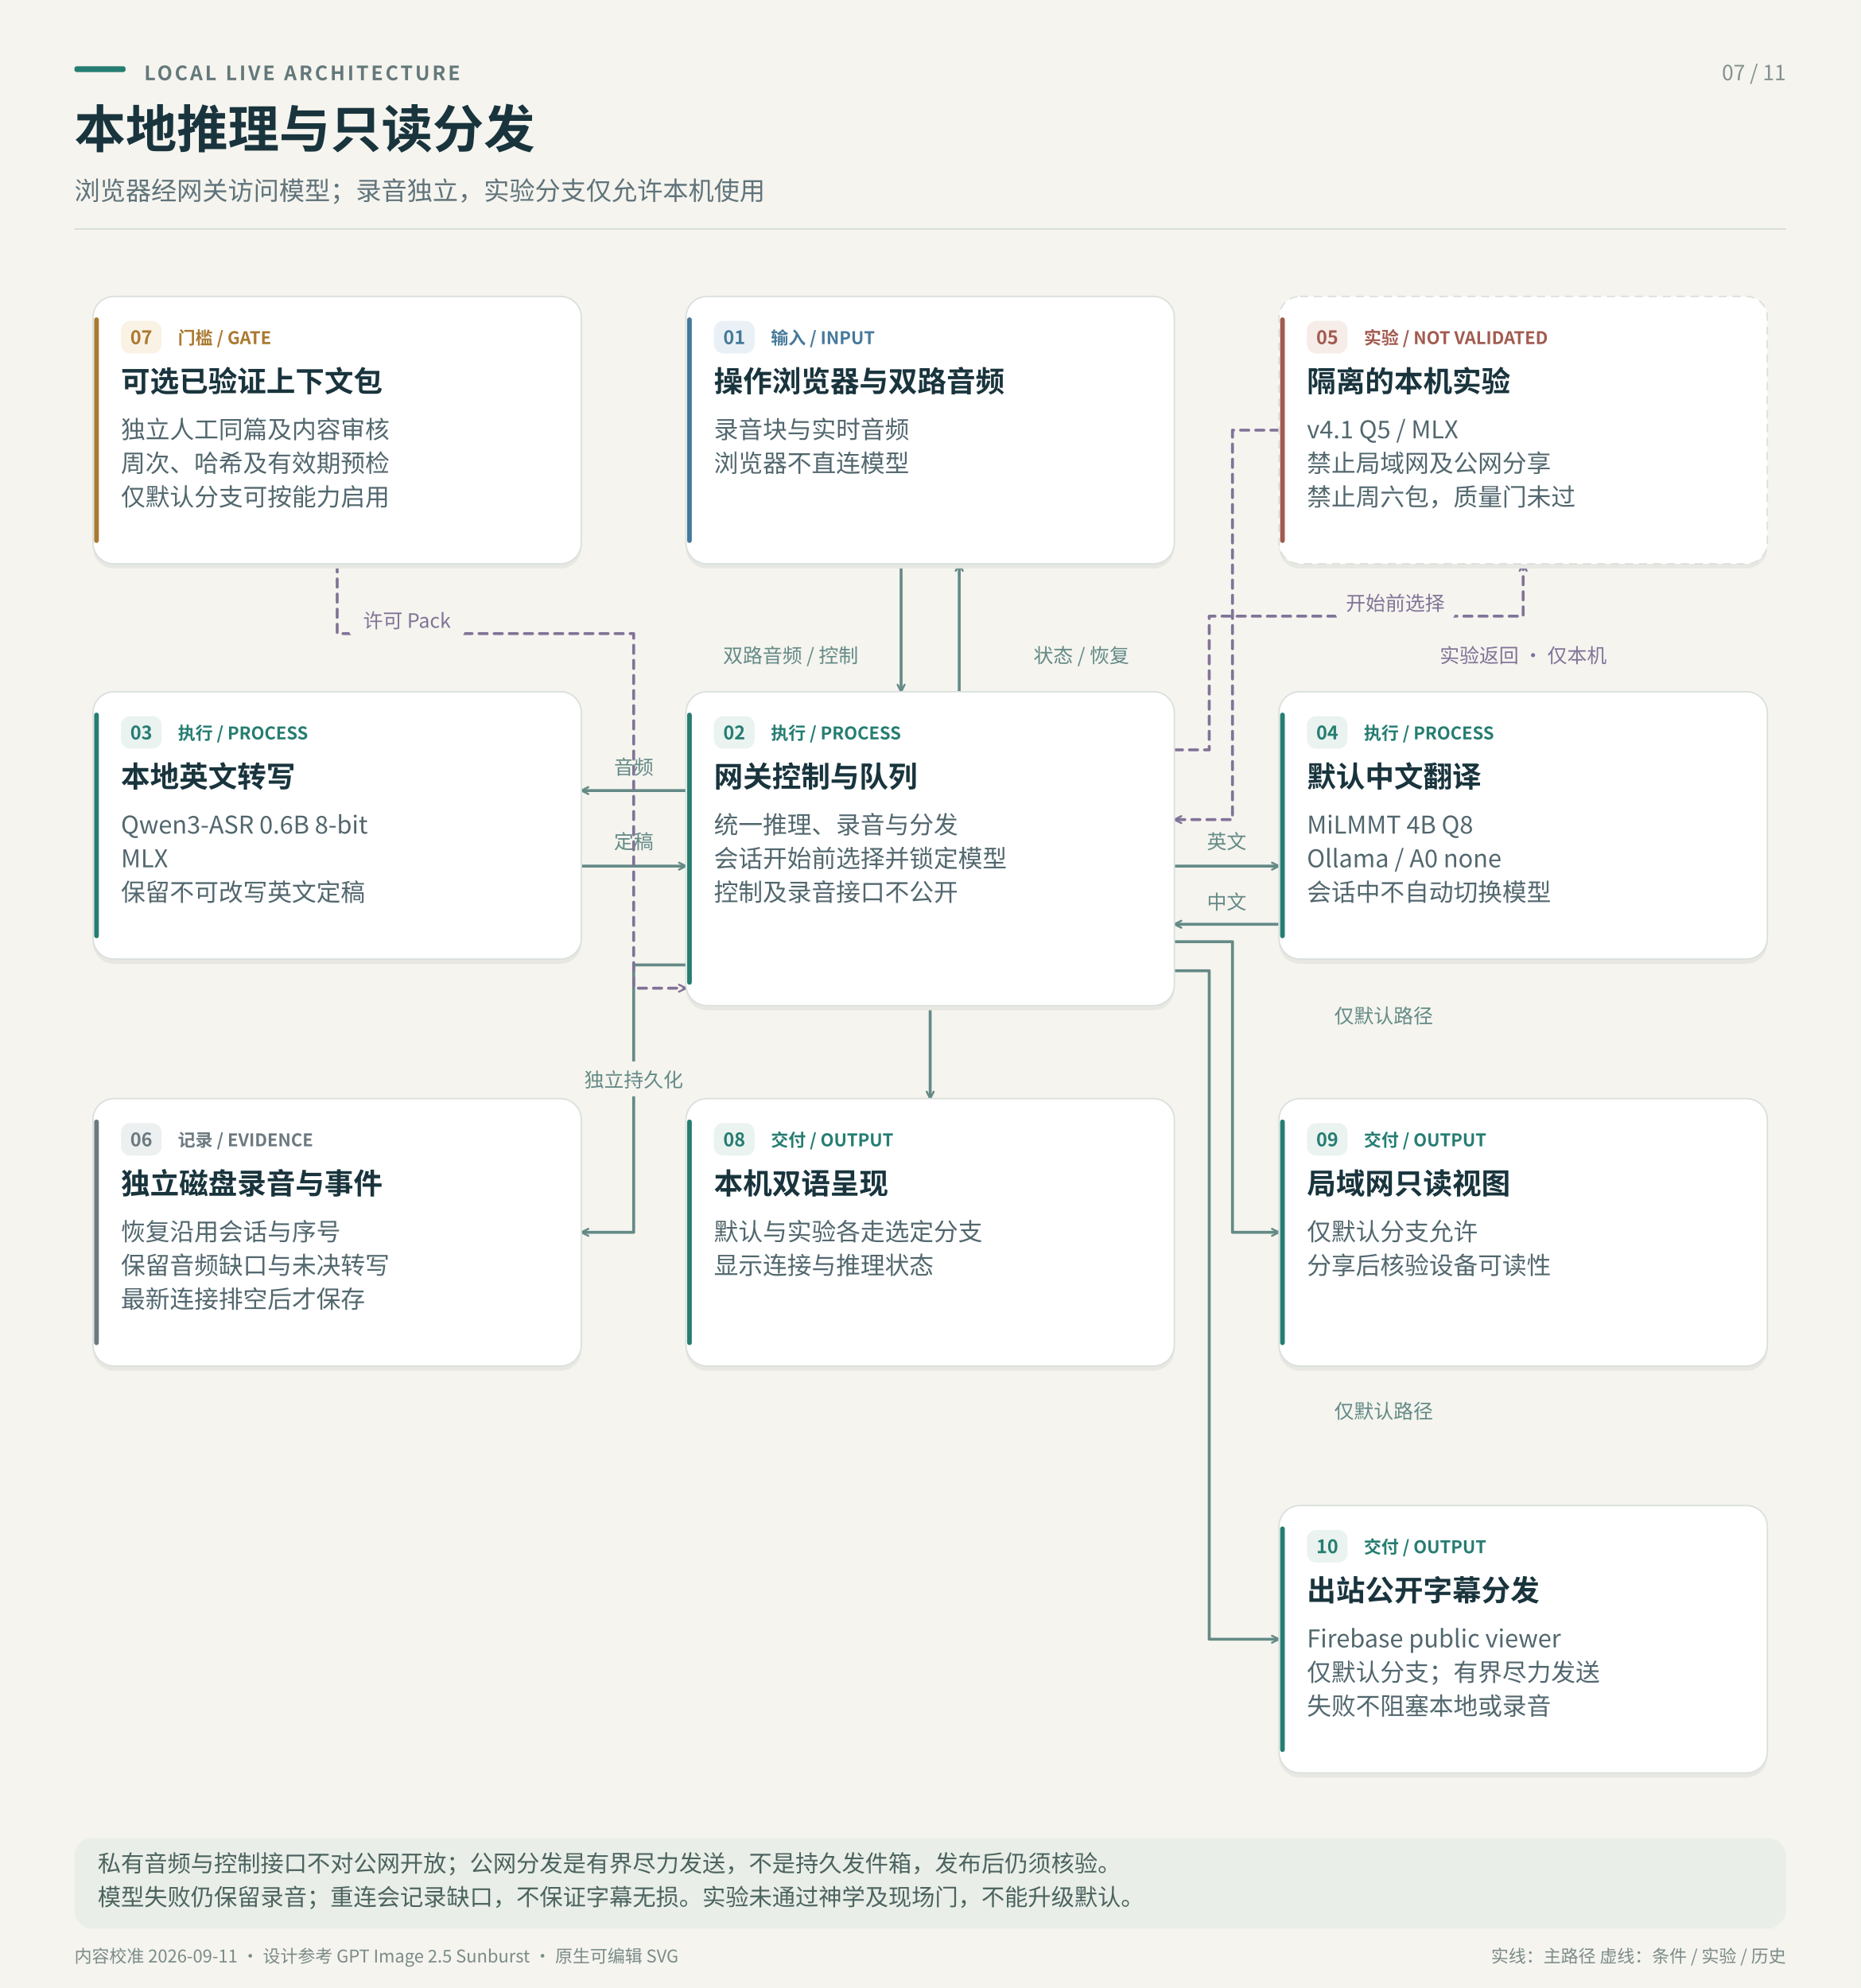
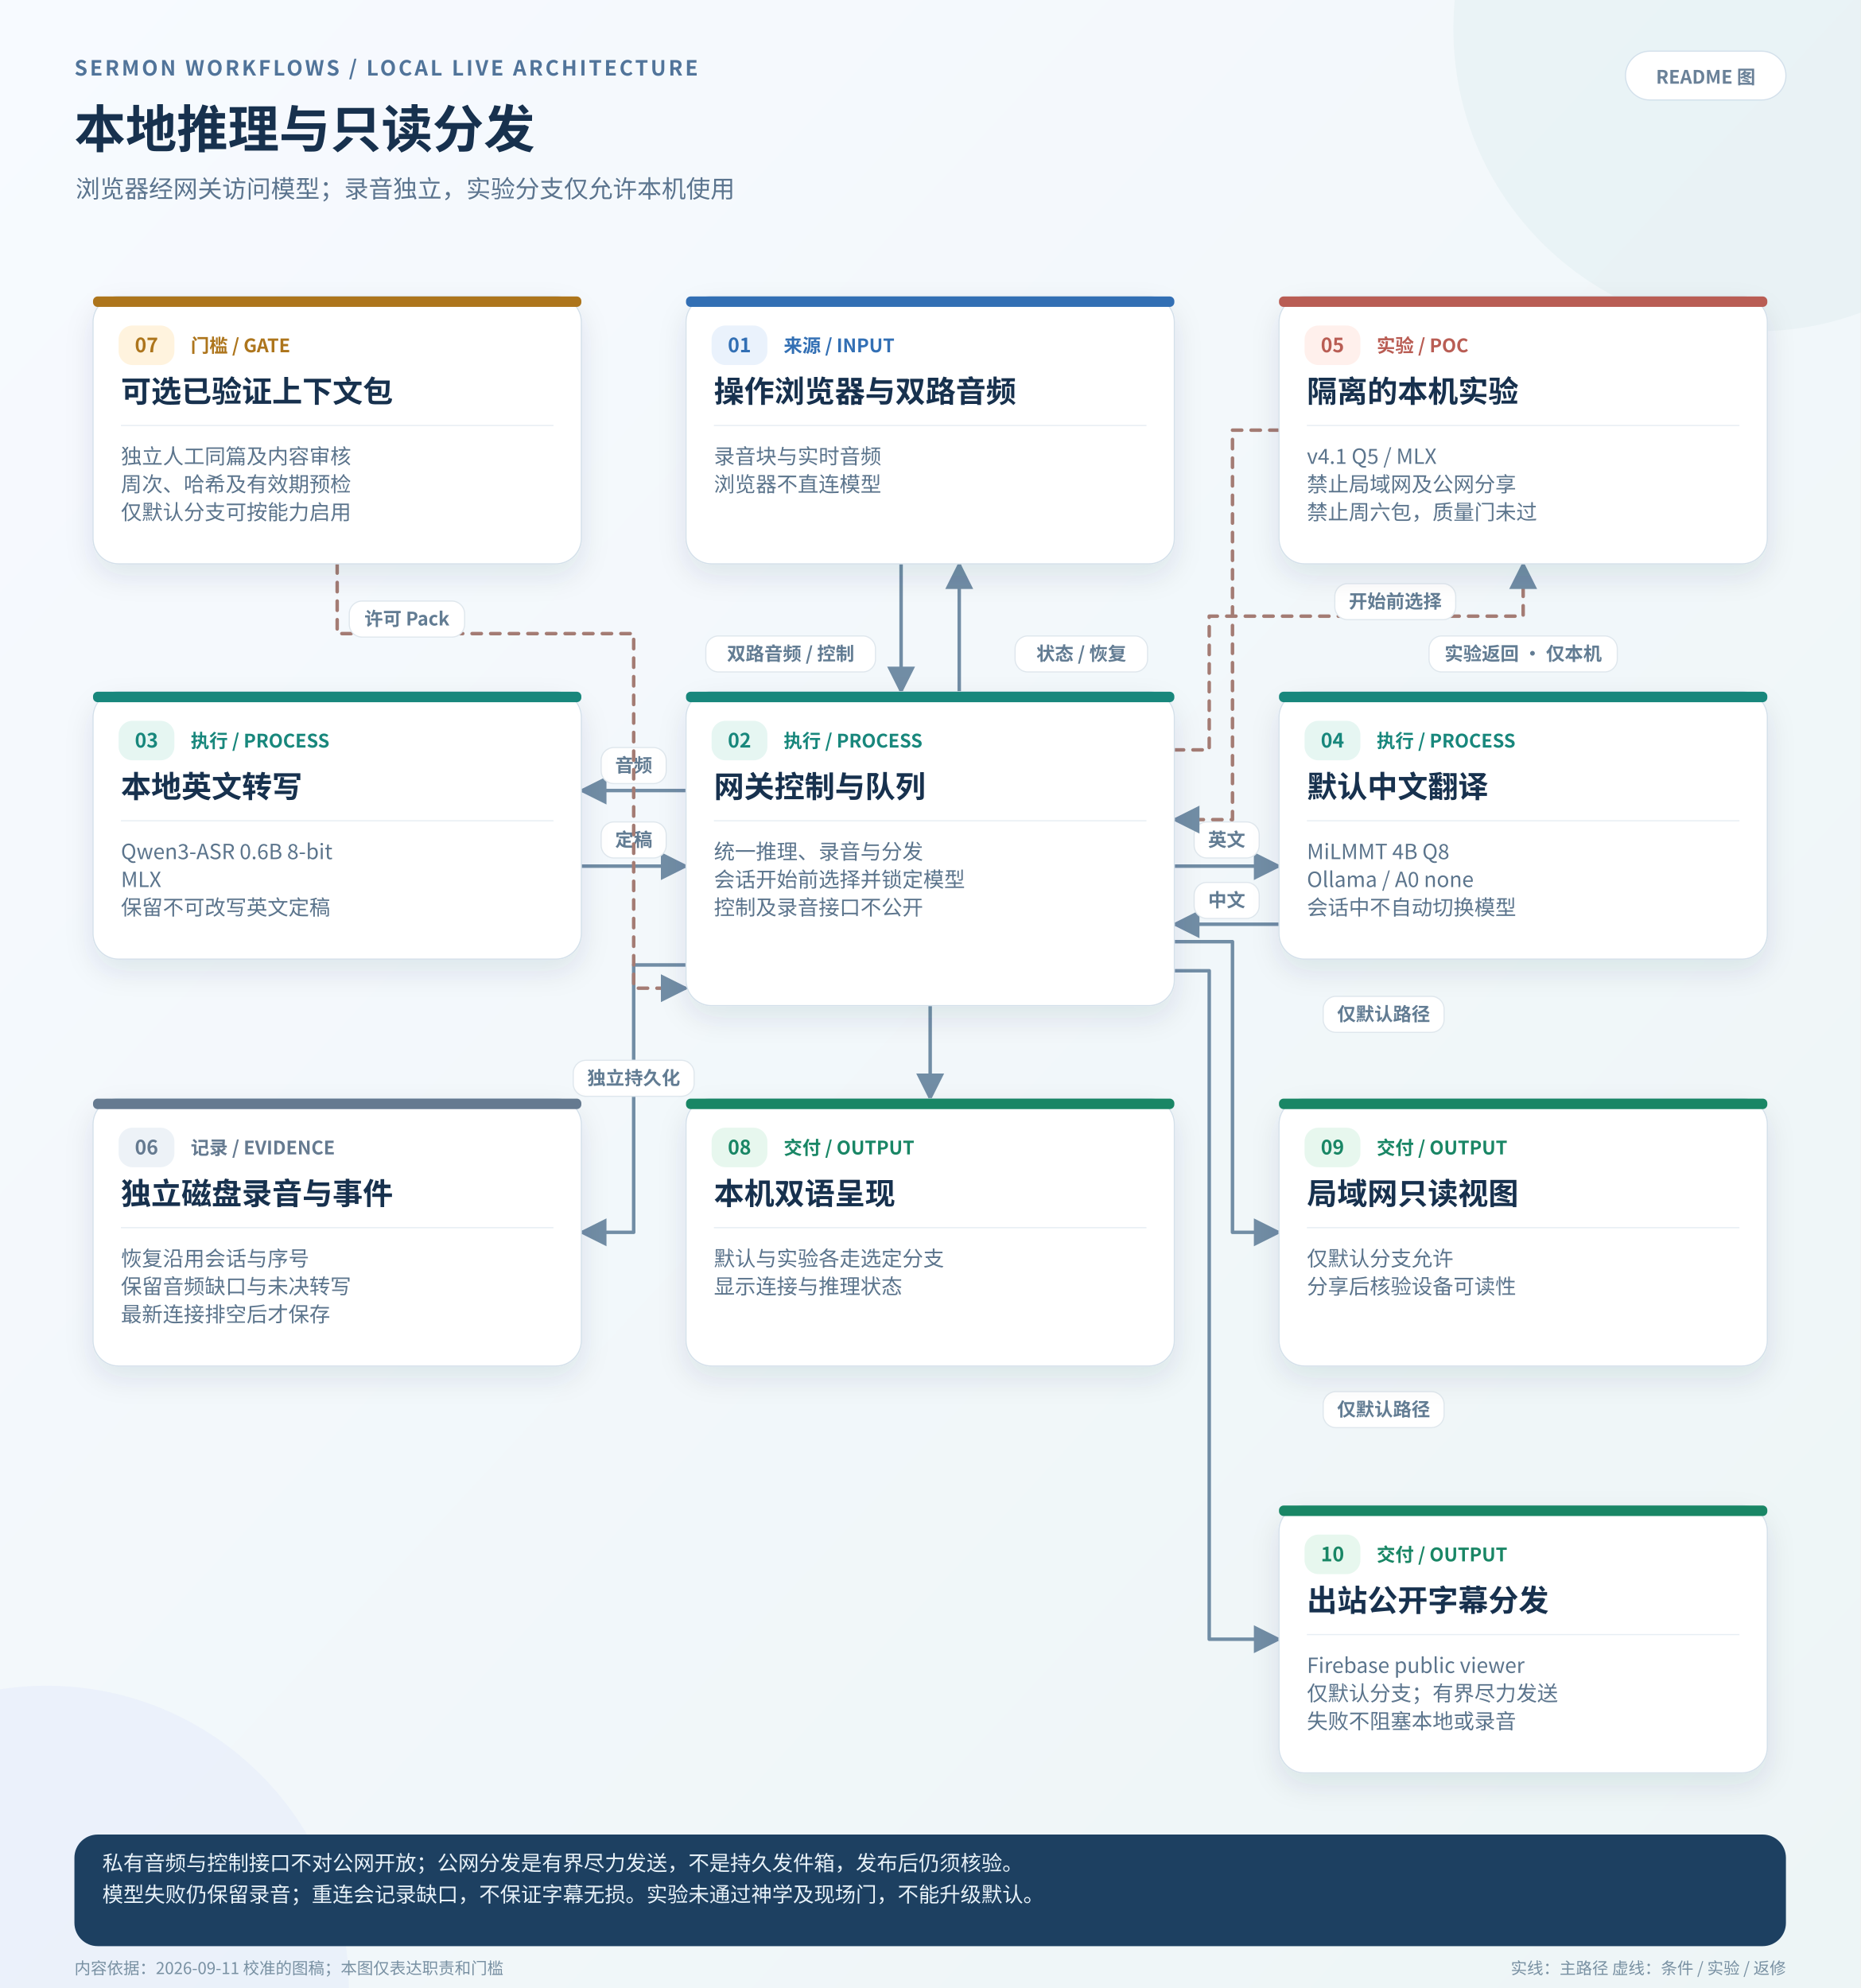
- <svg xmlns="http://www.w3.org/2000/svg" width="1600" height="1710" viewBox="0 0 1600 1710" role="img" aria-labelledby="title desc">
-   <style>text{font-family:"PingFang SC","Noto Sans CJK SC","Microsoft YaHei",Arial,sans-serif;} text{font-variant-ligatures:none}</style>
+ <svg xmlns="http://www.w3.org/2000/svg" width="1600" height="1710" viewBox="0 0 1600 1710" role="img" aria-labelledby="title description">
  <defs>
-     <marker id="arrow" markerWidth="8" markerHeight="8" refX="7" refY="4" orient="auto-start-reverse" markerUnits="userSpaceOnUse">
-       <path d="M1 1 L7 4 L1 7" fill="none" stroke="context-stroke" stroke-width="1.7" stroke-linecap="round" stroke-linejoin="round" />
+     <linearGradient id="canvas" x1="0" y1="0" x2="1" y2="1">
+       <stop offset="0" stop-color="#f7faff" />
+       <stop offset="1" stop-color="#edf5f6" />
+     </linearGradient>
+     <filter id="card-shadow" x="-15%" y="-25%" width="130%" height="155%">
+       <feDropShadow dx="0" dy="10" stdDeviation="12" flood-color="#173452" flood-opacity="0.10" />
+     </filter>
+     <marker id="arrow" viewBox="0 0 10 10" refX="9" refY="5" markerWidth="8" markerHeight="8" orient="auto">
+       <path d="M0 0 L10 5 L0 10 Z" fill="#718da5" />
    </marker>
  </defs>
-   <rect x="0" y="0" width="1600" height="1710" rx="0" fill="#F5F4EF" stroke="none" />
-   <rect x="64" y="57" width="44" height="5" rx="2" fill="#267D72" stroke="none" />
-   <text x="124" y="69" font-size="17" font-weight="600" fill="#64787A" text-anchor="start" letter-spacing="2">LOCAL LIVE ARCHITECTURE</text>
-   <text x="64" y="127" font-size="44" font-weight="650" fill="#19343D" text-anchor="start">本地推理与只读分发</text>
-   <text x="64" y="172" font-size="22" font-weight="400" fill="#60737A" text-anchor="start">浏览器经网关访问模型；录音独立，实验分支仅允许本机使用</text>
-   <text x="1536" y="69" font-size="18" font-weight="500" fill="#82918F" text-anchor="end">07 / 11</text>
-   <path d="M64 197H1536" stroke="#D8DEDA" stroke-width="1.3" />
-   <path data-edge="browser:gateway" d="M775 485 L775 595" fill="none" stroke="#648A86" stroke-width="2.5" stroke-linecap="round" stroke-linejoin="round" stroke-dasharray="none" marker-end="url(#arrow)" />
-   <rect x="605.72" y="548" width="148.56" height="30" rx="6" fill="#F5F4EF" stroke="none" />
-   <text x="680" y="570" font-size="17" font-weight="500" fill="#648A86" text-anchor="middle">双路音频 / 控制</text>
-   <path data-edge="gateway:browser" d="M825 595 L825 485" fill="none" stroke="#648A86" stroke-width="2.5" stroke-linecap="round" stroke-linejoin="round" stroke-dasharray="none" marker-end="url(#arrow)" />
-   <rect x="872.72" y="548" width="114.56" height="30" rx="6" fill="#F5F4EF" stroke="none" />
-   <text x="930" y="570" font-size="17" font-weight="500" fill="#648A86" text-anchor="middle">状态 / 恢复</text>
-   <path data-edge="gateway:asr" d="M590 680 L500 680" fill="none" stroke="#648A86" stroke-width="2.5" stroke-linecap="round" stroke-linejoin="round" stroke-dasharray="none" marker-end="url(#arrow)" />
-   <rect x="519.0" y="644" width="52.0" height="30" rx="6" fill="#F5F4EF" stroke="none" />
-   <text x="545" y="666" font-size="17" font-weight="500" fill="#648A86" text-anchor="middle">音频</text>
-   <path data-edge="asr:gateway" d="M500 745 L590 745" fill="none" stroke="#648A86" stroke-width="2.5" stroke-linecap="round" stroke-linejoin="round" stroke-dasharray="none" marker-end="url(#arrow)" />
-   <rect x="519.0" y="708" width="52.0" height="30" rx="6" fill="#F5F4EF" stroke="none" />
-   <text x="545" y="730" font-size="17" font-weight="500" fill="#648A86" text-anchor="middle">定稿</text>
-   <path data-edge="gateway:default" d="M1010 745 L1100 745" fill="none" stroke="#648A86" stroke-width="2.5" stroke-linecap="round" stroke-linejoin="round" stroke-dasharray="none" marker-end="url(#arrow)" />
-   <rect x="1029.0" y="708" width="52.0" height="30" rx="6" fill="#F5F4EF" stroke="none" />
-   <text x="1055" y="730" font-size="17" font-weight="500" fill="#648A86" text-anchor="middle">英文</text>
-   <path data-edge="default:gateway" d="M1100 795 L1010 795" fill="none" stroke="#648A86" stroke-width="2.5" stroke-linecap="round" stroke-linejoin="round" stroke-dasharray="none" marker-end="url(#arrow)" />
-   <rect x="1029.0" y="760" width="52.0" height="30" rx="6" fill="#F5F4EF" stroke="none" />
-   <text x="1055" y="782" font-size="17" font-weight="500" fill="#648A86" text-anchor="middle">中文</text>
-   <path data-edge="gateway:experiment" d="M1010 645 L1040 645 L1040 530 L1310 530 L1310 485" fill="none" stroke="#817397" stroke-width="2.5" stroke-linecap="round" stroke-linejoin="round" stroke-dasharray="7 6" marker-end="url(#arrow)" />
-   <rect x="1148.5" y="503" width="103.0" height="30" rx="6" fill="#F5F4EF" stroke="none" />
-   <text x="1200" y="525" font-size="17" font-weight="500" fill="#817397" text-anchor="middle">开始前选择</text>
-   <path data-edge="experiment:gateway" d="M1100 370 L1060 370 L1060 705 L1010 705" fill="none" stroke="#817397" stroke-width="2.5" stroke-linecap="round" stroke-linejoin="round" stroke-dasharray="7 6" marker-end="url(#arrow)" />
-   <rect x="1227.22" y="548" width="165.56" height="30" rx="6" fill="#F5F4EF" stroke="none" />
-   <text x="1310" y="570" font-size="17" font-weight="500" fill="#817397" text-anchor="middle">实验返回 · 仅本机</text>
-   <path data-edge="gateway:disk" d="M590 830 L545 830 L545 1060 L500 1060" fill="none" stroke="#648A86" stroke-width="2.5" stroke-linecap="round" stroke-linejoin="round" stroke-dasharray="none" marker-end="url(#arrow)" />
-   <rect x="493.5" y="913.0" width="103.0" height="30" rx="6" fill="#F5F4EF" stroke="none" />
-   <text x="545.0" y="935.0" font-size="17" font-weight="500" fill="#648A86" text-anchor="middle">独立持久化</text>
-   <path data-edge="pack:gateway" d="M290 485 L290 545 L545 545 L545 850 L590 850" fill="none" stroke="#817397" stroke-width="2.5" stroke-linecap="round" stroke-linejoin="round" stroke-dasharray="7 6" marker-end="url(#arrow)" />
-   <rect x="300.2" y="518" width="99.6" height="30" rx="6" fill="#F5F4EF" stroke="none" />
-   <text x="350" y="540" font-size="17" font-weight="500" fill="#817397" text-anchor="middle">许可 Pack</text>
-   <path data-edge="gateway:local" d="M800.0 865 L800.0 945" fill="none" stroke="#648A86" stroke-width="2.5" stroke-linecap="round" stroke-linejoin="round" stroke-dasharray="none" marker-end="url(#arrow)" />
-   <path data-edge="gateway:lan" d="M1010 810 L1060 810 L1060 1060 L1100 1060" fill="none" stroke="#648A86" stroke-width="2.5" stroke-linecap="round" stroke-linejoin="round" stroke-dasharray="none" marker-end="url(#arrow)" />
-   <rect x="1138.5" y="858" width="103.0" height="30" rx="6" fill="#F5F4EF" stroke="none" />
-   <text x="1190" y="880" font-size="17" font-weight="500" fill="#648A86" text-anchor="middle">仅默认路径</text>
-   <path data-edge="gateway:public" d="M1010 835 L1040 835 L1040 1410 L1100 1410" fill="none" stroke="#648A86" stroke-width="2.5" stroke-linecap="round" stroke-linejoin="round" stroke-dasharray="none" marker-end="url(#arrow)" />
-   <rect x="1138.5" y="1198" width="103.0" height="30" rx="6" fill="#F5F4EF" stroke="none" />
-   <text x="1190" y="1220" font-size="17" font-weight="500" fill="#648A86" text-anchor="middle">仅默认路径</text>
+   <style>text{font-family:-apple-system,BlinkMacSystemFont,'PingFang SC','Noto Sans CJK SC','Microsoft YaHei',sans-serif;font-variant-ligatures:none}</style>
+   <rect x="0" y="0" width="1600" height="1710" rx="0" fill="url(#canvas)" stroke="none" />
+   <circle cx="1510" cy="25" r="260" fill="#dcebed" opacity="0.4" />
+   <circle cx="40" cy="1710" r="260" fill="#e2e9fa" opacity="0.45" />
+   <text x="64" y="65" font-size="18" font-weight="700" fill="#51749a" text-anchor="start" letter-spacing="2">SERMON WORKFLOWS  /  LOCAL LIVE ARCHITECTURE</text>
+   <text x="64" y="127" font-size="44" font-weight="750" fill="#17314e" text-anchor="start">本地推理与只读分发</text>
+   <text x="65" y="170" font-size="21" font-weight="400" fill="#5b748e" text-anchor="start">浏览器经网关访问模型；录音独立，实验分支仅允许本机使用</text>
+   <rect x="1398" y="44" width="138" height="42" rx="21" fill="#ffffff" stroke="#d3e0eb" />
+   <text x="1467" y="72" font-size="16" font-weight="650" fill="#6a8198" text-anchor="middle">README 图</text>
+   <path data-edge="browser:gateway" d="M775 485 L775 595" fill="none" stroke="#718da5" stroke-width="3" stroke-linecap="round" stroke-linejoin="round" stroke-dasharray="none" marker-end="url(#arrow)" />
+   <rect x="607.04" y="547" width="145.92" height="31" rx="11" fill="#ffffff" stroke="#dfe7ed" />
+   <text x="680" y="568" font-size="16" font-weight="650" fill="#627c93" text-anchor="middle">双路音频 / 控制</text>
+   <path data-edge="gateway:browser" d="M825 595 L825 485" fill="none" stroke="#718da5" stroke-width="3" stroke-linecap="round" stroke-linejoin="round" stroke-dasharray="none" marker-end="url(#arrow)" />
+   <rect x="873.04" y="547" width="113.92" height="31" rx="11" fill="#ffffff" stroke="#dfe7ed" />
+   <text x="930" y="568" font-size="16" font-weight="650" fill="#627c93" text-anchor="middle">状态 / 恢复</text>
+   <path data-edge="gateway:asr" d="M590 680 L500 680" fill="none" stroke="#718da5" stroke-width="3" stroke-linecap="round" stroke-linejoin="round" stroke-dasharray="none" marker-end="url(#arrow)" />
+   <rect x="517.0" y="643" width="56" height="31" rx="11" fill="#ffffff" stroke="#dfe7ed" />
+   <text x="545" y="664" font-size="16" font-weight="650" fill="#627c93" text-anchor="middle">音频</text>
+   <path data-edge="asr:gateway" d="M500 745 L590 745" fill="none" stroke="#718da5" stroke-width="3" stroke-linecap="round" stroke-linejoin="round" stroke-dasharray="none" marker-end="url(#arrow)" />
+   <rect x="517.0" y="707" width="56" height="31" rx="11" fill="#ffffff" stroke="#dfe7ed" />
+   <text x="545" y="728" font-size="16" font-weight="650" fill="#627c93" text-anchor="middle">定稿</text>
+   <path data-edge="gateway:default" d="M1010 745 L1100 745" fill="none" stroke="#718da5" stroke-width="3" stroke-linecap="round" stroke-linejoin="round" stroke-dasharray="none" marker-end="url(#arrow)" />
+   <rect x="1027.0" y="707" width="56" height="31" rx="11" fill="#ffffff" stroke="#dfe7ed" />
+   <text x="1055" y="728" font-size="16" font-weight="650" fill="#627c93" text-anchor="middle">英文</text>
+   <path data-edge="default:gateway" d="M1100 795 L1010 795" fill="none" stroke="#718da5" stroke-width="3" stroke-linecap="round" stroke-linejoin="round" stroke-dasharray="none" marker-end="url(#arrow)" />
+   <rect x="1027.0" y="759" width="56" height="31" rx="11" fill="#ffffff" stroke="#dfe7ed" />
+   <text x="1055" y="780" font-size="16" font-weight="650" fill="#627c93" text-anchor="middle">中文</text>
+   <path data-edge="gateway:experiment" d="M1010 645 L1040 645 L1040 530 L1310 530 L1310 485" fill="none" stroke="#a47c74" stroke-width="3" stroke-linecap="round" stroke-linejoin="round" stroke-dasharray="8 8" marker-end="url(#arrow)" />
+   <rect x="1148.0" y="502" width="104" height="31" rx="11" fill="#ffffff" stroke="#dfe7ed" />
+   <text x="1200" y="523" font-size="16" font-weight="650" fill="#627c93" text-anchor="middle">开始前选择</text>
+   <path data-edge="experiment:gateway" d="M1100 370 L1060 370 L1060 705 L1010 705" fill="none" stroke="#a47c74" stroke-width="3" stroke-linecap="round" stroke-linejoin="round" stroke-dasharray="8 8" marker-end="url(#arrow)" />
+   <rect x="1229.04" y="547" width="161.92" height="31" rx="11" fill="#ffffff" stroke="#dfe7ed" />
+   <text x="1310" y="568" font-size="16" font-weight="650" fill="#627c93" text-anchor="middle">实验返回 · 仅本机</text>
+   <path data-edge="gateway:disk" d="M590 830 L545 830 L545 1060 L500 1060" fill="none" stroke="#718da5" stroke-width="3" stroke-linecap="round" stroke-linejoin="round" stroke-dasharray="none" marker-end="url(#arrow)" />
+   <rect x="493.0" y="912.0" width="104" height="31" rx="11" fill="#ffffff" stroke="#dfe7ed" />
+   <text x="545.0" y="933.0" font-size="16" font-weight="650" fill="#627c93" text-anchor="middle">独立持久化</text>
+   <path data-edge="pack:gateway" d="M290 485 L290 545 L545 545 L545 850 L590 850" fill="none" stroke="#a47c74" stroke-width="3" stroke-linecap="round" stroke-linejoin="round" stroke-dasharray="8 8" marker-end="url(#arrow)" />
+   <rect x="300.4" y="517" width="99.2" height="31" rx="11" fill="#ffffff" stroke="#dfe7ed" />
+   <text x="350" y="538" font-size="16" font-weight="650" fill="#627c93" text-anchor="middle">许可 Pack</text>
+   <path data-edge="gateway:local" d="M800.0 865 L800.0 945" fill="none" stroke="#718da5" stroke-width="3" stroke-linecap="round" stroke-linejoin="round" stroke-dasharray="none" marker-end="url(#arrow)" />
+   <path data-edge="gateway:lan" d="M1010 810 L1060 810 L1060 1060 L1100 1060" fill="none" stroke="#718da5" stroke-width="3" stroke-linecap="round" stroke-linejoin="round" stroke-dasharray="none" marker-end="url(#arrow)" />
+   <rect x="1138.0" y="857" width="104" height="31" rx="11" fill="#ffffff" stroke="#dfe7ed" />
+   <text x="1190" y="878" font-size="16" font-weight="650" fill="#627c93" text-anchor="middle">仅默认路径</text>
+   <path data-edge="gateway:public" d="M1010 835 L1040 835 L1040 1410 L1100 1410" fill="none" stroke="#718da5" stroke-width="3" stroke-linecap="round" stroke-linejoin="round" stroke-dasharray="none" marker-end="url(#arrow)" />
+   <rect x="1138.0" y="1197" width="104" height="31" rx="11" fill="#ffffff" stroke="#dfe7ed" />
+   <text x="1190" y="1218" font-size="16" font-weight="650" fill="#627c93" text-anchor="middle">仅默认路径</text>
  <g id="node-browser" data-node="browser">
-     <rect x="590" y="259" width="420" height="230" rx="18" fill="#E7E8E2" stroke="none" />
-     <rect x="590" y="255" width="420" height="230" rx="18" fill="#FFFFFF" stroke="#DAE0DC" stroke-width="1.25" stroke-dasharray="none" />
-     <rect x="591" y="273" width="4" height="194" rx="2" fill="#46799B" stroke="none" />
-     <rect x="614" y="276" width="35" height="28" rx="8" fill="#EAF1F6" stroke="none" />
-     <text x="631.5" y="296" font-size="16" font-weight="700" fill="#46799B" text-anchor="middle" data-box="614,276,35,28">01</text>
-     <text x="663" y="296" font-size="15" font-weight="600" fill="#46799B" text-anchor="start" data-box="658,273,332,35">输入 / INPUT</text>
-     <text x="614" y="337" font-size="25" font-weight="650" fill="#19343D" text-anchor="start" data-box="610,310,380,162">操作浏览器与双路音频</text>
-     <text x="614" y="377" font-size="21" font-weight="400" fill="#52676E" text-anchor="start" data-box="610,310,380,162">录音块与实时音频</text>
-     <text x="614" y="406" font-size="21" font-weight="400" fill="#52676E" text-anchor="start" data-box="610,310,380,162">浏览器不直连模型</text>
+     <rect x="590" y="255" width="420" height="230" rx="22" fill="#ffffff" stroke="#d4e0ea" filter="url(#card-shadow)" />
+     <rect x="590" y="255" width="420" height="9" rx="4" fill="#326fb4" stroke="none" />
+     <rect x="612" y="280" width="48" height="34" rx="12" fill="#eaf2fc" stroke="none" />
+     <text x="636" y="303" font-size="17" font-weight="750" fill="#326fb4" text-anchor="middle">01</text>
+     <text x="674" y="303" font-size="16" font-weight="700" fill="#326fb4" text-anchor="start">来源 / INPUT</text>
+     <text x="614" y="346" font-size="26" font-weight="700" fill="#17314e" text-anchor="start">操作浏览器与双路音频</text>
+     <path d="M614 366H986" stroke="#e6edf3" />
+     <text x="614" y="399" font-size="18" font-weight="400" fill="#5b748c" text-anchor="start">录音块与实时音频</text>
+     <text x="614" y="423" font-size="18" font-weight="400" fill="#5b748c" text-anchor="start">浏览器不直连模型</text>
  </g>
  <g id="node-gateway" data-node="gateway">
-     <rect x="590" y="599" width="420" height="270" rx="18" fill="#E7E8E2" stroke="none" />
-     <rect x="590" y="595" width="420" height="270" rx="18" fill="#FFFFFF" stroke="#DAE0DC" stroke-width="1.25" stroke-dasharray="none" />
-     <rect x="591" y="613" width="4" height="234" rx="2" fill="#267D72" stroke="none" />
-     <rect x="614" y="616" width="35" height="28" rx="8" fill="#EAF3EF" stroke="none" />
-     <text x="631.5" y="636" font-size="16" font-weight="700" fill="#267D72" text-anchor="middle" data-box="614,616,35,28">02</text>
-     <text x="663" y="636" font-size="15" font-weight="600" fill="#267D72" text-anchor="start" data-box="658,613,332,35">执行 / PROCESS</text>
-     <text x="614" y="677" font-size="25" font-weight="650" fill="#19343D" text-anchor="start" data-box="610,650,380,202">网关控制与队列</text>
-     <text x="614" y="717" font-size="21" font-weight="400" fill="#52676E" text-anchor="start" data-box="610,650,380,202">统一推理、录音与分发</text>
-     <text x="614" y="746" font-size="21" font-weight="400" fill="#52676E" text-anchor="start" data-box="610,650,380,202">会话开始前选择并锁定模型</text>
-     <text x="614" y="775" font-size="21" font-weight="400" fill="#52676E" text-anchor="start" data-box="610,650,380,202">控制及录音接口不公开</text>
+     <rect x="590" y="595" width="420" height="270" rx="22" fill="#ffffff" stroke="#d4e0ea" filter="url(#card-shadow)" />
+     <rect x="590" y="595" width="420" height="9" rx="4" fill="#18877c" stroke="none" />
+     <rect x="612" y="620" width="48" height="34" rx="12" fill="#e6f6f2" stroke="none" />
+     <text x="636" y="643" font-size="17" font-weight="750" fill="#18877c" text-anchor="middle">02</text>
+     <text x="674" y="643" font-size="16" font-weight="700" fill="#18877c" text-anchor="start">执行 / PROCESS</text>
+     <text x="614" y="686" font-size="26" font-weight="700" fill="#17314e" text-anchor="start">网关控制与队列</text>
+     <path d="M614 706H986" stroke="#e6edf3" />
+     <text x="614" y="739" font-size="18" font-weight="400" fill="#5b748c" text-anchor="start">统一推理、录音与分发</text>
+     <text x="614" y="763" font-size="18" font-weight="400" fill="#5b748c" text-anchor="start">会话开始前选择并锁定模型</text>
+     <text x="614" y="787" font-size="18" font-weight="400" fill="#5b748c" text-anchor="start">控制及录音接口不公开</text>
  </g>
  <g id="node-asr" data-node="asr">
-     <rect x="80" y="599" width="420" height="230" rx="18" fill="#E7E8E2" stroke="none" />
-     <rect x="80" y="595" width="420" height="230" rx="18" fill="#FFFFFF" stroke="#DAE0DC" stroke-width="1.25" stroke-dasharray="none" />
-     <rect x="81" y="613" width="4" height="194" rx="2" fill="#267D72" stroke="none" />
-     <rect x="104" y="616" width="35" height="28" rx="8" fill="#EAF3EF" stroke="none" />
-     <text x="121.5" y="636" font-size="16" font-weight="700" fill="#267D72" text-anchor="middle" data-box="104,616,35,28">03</text>
-     <text x="153" y="636" font-size="15" font-weight="600" fill="#267D72" text-anchor="start" data-box="148,613,332,35">执行 / PROCESS</text>
-     <text x="104" y="677" font-size="25" font-weight="650" fill="#19343D" text-anchor="start" data-box="100,650,380,162">本地英文转写</text>
-     <text x="104" y="717" font-size="21" font-weight="400" fill="#52676E" text-anchor="start" data-box="100,650,380,162">Qwen3-ASR 0.6B 8-bit</text>
-     <text x="104" y="746" font-size="21" font-weight="400" fill="#52676E" text-anchor="start" data-box="100,650,380,162">MLX</text>
-     <text x="104" y="775" font-size="21" font-weight="400" fill="#52676E" text-anchor="start" data-box="100,650,380,162">保留不可改写英文定稿</text>
+     <rect x="80" y="595" width="420" height="230" rx="22" fill="#ffffff" stroke="#d4e0ea" filter="url(#card-shadow)" />
+     <rect x="80" y="595" width="420" height="9" rx="4" fill="#18877c" stroke="none" />
+     <rect x="102" y="620" width="48" height="34" rx="12" fill="#e6f6f2" stroke="none" />
+     <text x="126" y="643" font-size="17" font-weight="750" fill="#18877c" text-anchor="middle">03</text>
+     <text x="164" y="643" font-size="16" font-weight="700" fill="#18877c" text-anchor="start">执行 / PROCESS</text>
+     <text x="104" y="686" font-size="26" font-weight="700" fill="#17314e" text-anchor="start">本地英文转写</text>
+     <path d="M104 706H476" stroke="#e6edf3" />
+     <text x="104" y="739" font-size="18" font-weight="400" fill="#5b748c" text-anchor="start">Qwen3-ASR 0.6B 8-bit</text>
+     <text x="104" y="763" font-size="18" font-weight="400" fill="#5b748c" text-anchor="start">MLX</text>
+     <text x="104" y="787" font-size="18" font-weight="400" fill="#5b748c" text-anchor="start">保留不可改写英文定稿</text>
  </g>
  <g id="node-default" data-node="default">
-     <rect x="1100" y="599" width="420" height="230" rx="18" fill="#E7E8E2" stroke="none" />
-     <rect x="1100" y="595" width="420" height="230" rx="18" fill="#FFFFFF" stroke="#DAE0DC" stroke-width="1.25" stroke-dasharray="none" />
-     <rect x="1101" y="613" width="4" height="194" rx="2" fill="#267D72" stroke="none" />
-     <rect x="1124" y="616" width="35" height="28" rx="8" fill="#EAF3EF" stroke="none" />
-     <text x="1141.5" y="636" font-size="16" font-weight="700" fill="#267D72" text-anchor="middle" data-box="1124,616,35,28">04</text>
-     <text x="1173" y="636" font-size="15" font-weight="600" fill="#267D72" text-anchor="start" data-box="1168,613,332,35">执行 / PROCESS</text>
-     <text x="1124" y="677" font-size="25" font-weight="650" fill="#19343D" text-anchor="start" data-box="1120,650,380,162">默认中文翻译</text>
-     <text x="1124" y="717" font-size="21" font-weight="400" fill="#52676E" text-anchor="start" data-box="1120,650,380,162">MiLMMT 4B Q8</text>
-     <text x="1124" y="746" font-size="21" font-weight="400" fill="#52676E" text-anchor="start" data-box="1120,650,380,162">Ollama / A0 none</text>
-     <text x="1124" y="775" font-size="21" font-weight="400" fill="#52676E" text-anchor="start" data-box="1120,650,380,162">会话中不自动切换模型</text>
+     <rect x="1100" y="595" width="420" height="230" rx="22" fill="#ffffff" stroke="#d4e0ea" filter="url(#card-shadow)" />
+     <rect x="1100" y="595" width="420" height="9" rx="4" fill="#18877c" stroke="none" />
+     <rect x="1122" y="620" width="48" height="34" rx="12" fill="#e6f6f2" stroke="none" />
+     <text x="1146" y="643" font-size="17" font-weight="750" fill="#18877c" text-anchor="middle">04</text>
+     <text x="1184" y="643" font-size="16" font-weight="700" fill="#18877c" text-anchor="start">执行 / PROCESS</text>
+     <text x="1124" y="686" font-size="26" font-weight="700" fill="#17314e" text-anchor="start">默认中文翻译</text>
+     <path d="M1124 706H1496" stroke="#e6edf3" />
+     <text x="1124" y="739" font-size="18" font-weight="400" fill="#5b748c" text-anchor="start">MiLMMT 4B Q8</text>
+     <text x="1124" y="763" font-size="18" font-weight="400" fill="#5b748c" text-anchor="start">Ollama / A0 none</text>
+     <text x="1124" y="787" font-size="18" font-weight="400" fill="#5b748c" text-anchor="start">会话中不自动切换模型</text>
  </g>
  <g id="node-experiment" data-node="experiment">
-     <rect x="1100" y="259" width="420" height="230" rx="18" fill="#E7E8E2" stroke="none" />
-     <rect x="1100" y="255" width="420" height="230" rx="18" fill="#FFFFFF" stroke="#DAE0DC" stroke-width="1.25" stroke-dasharray="7 5" />
-     <rect x="1101" y="273" width="4" height="194" rx="2" fill="#A25B50" stroke="none" />
-     <rect x="1124" y="276" width="35" height="28" rx="8" fill="#F6ECE8" stroke="none" />
-     <text x="1141.5" y="296" font-size="16" font-weight="700" fill="#A25B50" text-anchor="middle" data-box="1124,276,35,28">05</text>
-     <text x="1173" y="296" font-size="15" font-weight="600" fill="#A25B50" text-anchor="start" data-box="1168,273,332,35">实验 / NOT VALIDATED</text>
-     <text x="1124" y="337" font-size="25" font-weight="650" fill="#19343D" text-anchor="start" data-box="1120,310,380,162">隔离的本机实验</text>
-     <text x="1124" y="377" font-size="21" font-weight="400" fill="#52676E" text-anchor="start" data-box="1120,310,380,162">v4.1 Q5 / MLX</text>
-     <text x="1124" y="406" font-size="21" font-weight="400" fill="#52676E" text-anchor="start" data-box="1120,310,380,162">禁止局域网及公网分享</text>
-     <text x="1124" y="435" font-size="21" font-weight="400" fill="#52676E" text-anchor="start" data-box="1120,310,380,162">禁止周六包，质量门未过</text>
+     <rect x="1100" y="255" width="420" height="230" rx="22" fill="#ffffff" stroke="#d4e0ea" filter="url(#card-shadow)" />
+     <rect x="1100" y="255" width="420" height="9" rx="4" fill="#b95d54" stroke="none" />
+     <rect x="1122" y="280" width="48" height="34" rx="12" fill="#fff0ec" stroke="none" />
+     <text x="1146" y="303" font-size="17" font-weight="750" fill="#b95d54" text-anchor="middle">05</text>
+     <text x="1184" y="303" font-size="16" font-weight="700" fill="#b95d54" text-anchor="start">实验 / POC</text>
+     <text x="1124" y="346" font-size="26" font-weight="700" fill="#17314e" text-anchor="start">隔离的本机实验</text>
+     <path d="M1124 366H1496" stroke="#e6edf3" />
+     <text x="1124" y="399" font-size="18" font-weight="400" fill="#5b748c" text-anchor="start">v4.1 Q5 / MLX</text>
+     <text x="1124" y="423" font-size="18" font-weight="400" fill="#5b748c" text-anchor="start">禁止局域网及公网分享</text>
+     <text x="1124" y="447" font-size="18" font-weight="400" fill="#5b748c" text-anchor="start">禁止周六包，质量门未过</text>
  </g>
  <g id="node-disk" data-node="disk">
-     <rect x="80" y="949" width="420" height="230" rx="18" fill="#E7E8E2" stroke="none" />
-     <rect x="80" y="945" width="420" height="230" rx="18" fill="#FFFFFF" stroke="#DAE0DC" stroke-width="1.25" stroke-dasharray="none" />
-     <rect x="81" y="963" width="4" height="194" rx="2" fill="#6D7980" stroke="none" />
-     <rect x="104" y="966" width="35" height="28" rx="8" fill="#EDF0F0" stroke="none" />
-     <text x="121.5" y="986" font-size="16" font-weight="700" fill="#6D7980" text-anchor="middle" data-box="104,966,35,28">06</text>
-     <text x="153" y="986" font-size="15" font-weight="600" fill="#6D7980" text-anchor="start" data-box="148,963,332,35">记录 / EVIDENCE</text>
-     <text x="104" y="1027" font-size="25" font-weight="650" fill="#19343D" text-anchor="start" data-box="100,1000,380,162">独立磁盘录音与事件</text>
-     <text x="104" y="1067" font-size="21" font-weight="400" fill="#52676E" text-anchor="start" data-box="100,1000,380,162">恢复沿用会话与序号</text>
-     <text x="104" y="1096" font-size="21" font-weight="400" fill="#52676E" text-anchor="start" data-box="100,1000,380,162">保留音频缺口与未决转写</text>
-     <text x="104" y="1125" font-size="21" font-weight="400" fill="#52676E" text-anchor="start" data-box="100,1000,380,162">最新连接排空后才保存</text>
+     <rect x="80" y="945" width="420" height="230" rx="22" fill="#ffffff" stroke="#d4e0ea" filter="url(#card-shadow)" />
+     <rect x="80" y="945" width="420" height="9" rx="4" fill="#657a90" stroke="none" />
+     <rect x="102" y="970" width="48" height="34" rx="12" fill="#edf2f7" stroke="none" />
+     <text x="126" y="993" font-size="17" font-weight="750" fill="#657a90" text-anchor="middle">06</text>
+     <text x="164" y="993" font-size="16" font-weight="700" fill="#657a90" text-anchor="start">记录 / EVIDENCE</text>
+     <text x="104" y="1036" font-size="26" font-weight="700" fill="#17314e" text-anchor="start">独立磁盘录音与事件</text>
+     <path d="M104 1056H476" stroke="#e6edf3" />
+     <text x="104" y="1089" font-size="18" font-weight="400" fill="#5b748c" text-anchor="start">恢复沿用会话与序号</text>
+     <text x="104" y="1113" font-size="18" font-weight="400" fill="#5b748c" text-anchor="start">保留音频缺口与未决转写</text>
+     <text x="104" y="1137" font-size="18" font-weight="400" fill="#5b748c" text-anchor="start">最新连接排空后才保存</text>
  </g>
  <g id="node-pack" data-node="pack">
-     <rect x="80" y="259" width="420" height="230" rx="18" fill="#E7E8E2" stroke="none" />
-     <rect x="80" y="255" width="420" height="230" rx="18" fill="#FFFFFF" stroke="#DAE0DC" stroke-width="1.25" stroke-dasharray="none" />
-     <rect x="81" y="273" width="4" height="194" rx="2" fill="#AA7930" stroke="none" />
-     <rect x="104" y="276" width="35" height="28" rx="8" fill="#FAF2E5" stroke="none" />
-     <text x="121.5" y="296" font-size="16" font-weight="700" fill="#AA7930" text-anchor="middle" data-box="104,276,35,28">07</text>
-     <text x="153" y="296" font-size="15" font-weight="600" fill="#AA7930" text-anchor="start" data-box="148,273,332,35">门槛 / GATE</text>
-     <text x="104" y="337" font-size="25" font-weight="650" fill="#19343D" text-anchor="start" data-box="100,310,380,162">可选已验证上下文包</text>
-     <text x="104" y="377" font-size="21" font-weight="400" fill="#52676E" text-anchor="start" data-box="100,310,380,162">独立人工同篇及内容审核</text>
-     <text x="104" y="406" font-size="21" font-weight="400" fill="#52676E" text-anchor="start" data-box="100,310,380,162">周次、哈希及有效期预检</text>
-     <text x="104" y="435" font-size="21" font-weight="400" fill="#52676E" text-anchor="start" data-box="100,310,380,162">仅默认分支可按能力启用</text>
+     <rect x="80" y="255" width="420" height="230" rx="22" fill="#ffffff" stroke="#d4e0ea" filter="url(#card-shadow)" />
+     <rect x="80" y="255" width="420" height="9" rx="4" fill="#ad751c" stroke="none" />
+     <rect x="102" y="280" width="48" height="34" rx="12" fill="#fff3de" stroke="none" />
+     <text x="126" y="303" font-size="17" font-weight="750" fill="#ad751c" text-anchor="middle">07</text>
+     <text x="164" y="303" font-size="16" font-weight="700" fill="#ad751c" text-anchor="start">门槛 / GATE</text>
+     <text x="104" y="346" font-size="26" font-weight="700" fill="#17314e" text-anchor="start">可选已验证上下文包</text>
+     <path d="M104 366H476" stroke="#e6edf3" />
+     <text x="104" y="399" font-size="18" font-weight="400" fill="#5b748c" text-anchor="start">独立人工同篇及内容审核</text>
+     <text x="104" y="423" font-size="18" font-weight="400" fill="#5b748c" text-anchor="start">周次、哈希及有效期预检</text>
+     <text x="104" y="447" font-size="18" font-weight="400" fill="#5b748c" text-anchor="start">仅默认分支可按能力启用</text>
  </g>
  <g id="node-local" data-node="local">
-     <rect x="590" y="949" width="420" height="230" rx="18" fill="#E7E8E2" stroke="none" />
-     <rect x="590" y="945" width="420" height="230" rx="18" fill="#FFFFFF" stroke="#DAE0DC" stroke-width="1.25" stroke-dasharray="none" />
-     <rect x="591" y="963" width="4" height="194" rx="2" fill="#267D72" stroke="none" />
-     <rect x="614" y="966" width="35" height="28" rx="8" fill="#EAF3EF" stroke="none" />
-     <text x="631.5" y="986" font-size="16" font-weight="700" fill="#267D72" text-anchor="middle" data-box="614,966,35,28">08</text>
-     <text x="663" y="986" font-size="15" font-weight="600" fill="#267D72" text-anchor="start" data-box="658,963,332,35">交付 / OUTPUT</text>
-     <text x="614" y="1027" font-size="25" font-weight="650" fill="#19343D" text-anchor="start" data-box="610,1000,380,162">本机双语呈现</text>
-     <text x="614" y="1067" font-size="21" font-weight="400" fill="#52676E" text-anchor="start" data-box="610,1000,380,162">默认与实验各走选定分支</text>
-     <text x="614" y="1096" font-size="21" font-weight="400" fill="#52676E" text-anchor="start" data-box="610,1000,380,162">显示连接与推理状态</text>
+     <rect x="590" y="945" width="420" height="230" rx="22" fill="#ffffff" stroke="#d4e0ea" filter="url(#card-shadow)" />
+     <rect x="590" y="945" width="420" height="9" rx="4" fill="#198665" stroke="none" />
+     <rect x="612" y="970" width="48" height="34" rx="12" fill="#e7f7ee" stroke="none" />
+     <text x="636" y="993" font-size="17" font-weight="750" fill="#198665" text-anchor="middle">08</text>
+     <text x="674" y="993" font-size="16" font-weight="700" fill="#198665" text-anchor="start">交付 / OUTPUT</text>
+     <text x="614" y="1036" font-size="26" font-weight="700" fill="#17314e" text-anchor="start">本机双语呈现</text>
+     <path d="M614 1056H986" stroke="#e6edf3" />
+     <text x="614" y="1089" font-size="18" font-weight="400" fill="#5b748c" text-anchor="start">默认与实验各走选定分支</text>
+     <text x="614" y="1113" font-size="18" font-weight="400" fill="#5b748c" text-anchor="start">显示连接与推理状态</text>
  </g>
  <g id="node-lan" data-node="lan">
-     <rect x="1100" y="949" width="420" height="230" rx="18" fill="#E7E8E2" stroke="none" />
-     <rect x="1100" y="945" width="420" height="230" rx="18" fill="#FFFFFF" stroke="#DAE0DC" stroke-width="1.25" stroke-dasharray="none" />
-     <rect x="1101" y="963" width="4" height="194" rx="2" fill="#267D72" stroke="none" />
-     <rect x="1124" y="966" width="35" height="28" rx="8" fill="#EAF3EF" stroke="none" />
-     <text x="1141.5" y="986" font-size="16" font-weight="700" fill="#267D72" text-anchor="middle" data-box="1124,966,35,28">09</text>
-     <text x="1173" y="986" font-size="15" font-weight="600" fill="#267D72" text-anchor="start" data-box="1168,963,332,35">交付 / OUTPUT</text>
-     <text x="1124" y="1027" font-size="25" font-weight="650" fill="#19343D" text-anchor="start" data-box="1120,1000,380,162">局域网只读视图</text>
-     <text x="1124" y="1067" font-size="21" font-weight="400" fill="#52676E" text-anchor="start" data-box="1120,1000,380,162">仅默认分支允许</text>
-     <text x="1124" y="1096" font-size="21" font-weight="400" fill="#52676E" text-anchor="start" data-box="1120,1000,380,162">分享后核验设备可读性</text>
+     <rect x="1100" y="945" width="420" height="230" rx="22" fill="#ffffff" stroke="#d4e0ea" filter="url(#card-shadow)" />
+     <rect x="1100" y="945" width="420" height="9" rx="4" fill="#198665" stroke="none" />
+     <rect x="1122" y="970" width="48" height="34" rx="12" fill="#e7f7ee" stroke="none" />
+     <text x="1146" y="993" font-size="17" font-weight="750" fill="#198665" text-anchor="middle">09</text>
+     <text x="1184" y="993" font-size="16" font-weight="700" fill="#198665" text-anchor="start">交付 / OUTPUT</text>
+     <text x="1124" y="1036" font-size="26" font-weight="700" fill="#17314e" text-anchor="start">局域网只读视图</text>
+     <path d="M1124 1056H1496" stroke="#e6edf3" />
+     <text x="1124" y="1089" font-size="18" font-weight="400" fill="#5b748c" text-anchor="start">仅默认分支允许</text>
+     <text x="1124" y="1113" font-size="18" font-weight="400" fill="#5b748c" text-anchor="start">分享后核验设备可读性</text>
  </g>
  <g id="node-public" data-node="public">
-     <rect x="1100" y="1299" width="420" height="230" rx="18" fill="#E7E8E2" stroke="none" />
-     <rect x="1100" y="1295" width="420" height="230" rx="18" fill="#FFFFFF" stroke="#DAE0DC" stroke-width="1.25" stroke-dasharray="none" />
-     <rect x="1101" y="1313" width="4" height="194" rx="2" fill="#267D72" stroke="none" />
-     <rect x="1124" y="1316" width="35" height="28" rx="8" fill="#EAF3EF" stroke="none" />
-     <text x="1141.5" y="1336" font-size="16" font-weight="700" fill="#267D72" text-anchor="middle" data-box="1124,1316,35,28">10</text>
-     <text x="1173" y="1336" font-size="15" font-weight="600" fill="#267D72" text-anchor="start" data-box="1168,1313,332,35">交付 / OUTPUT</text>
-     <text x="1124" y="1377" font-size="25" font-weight="650" fill="#19343D" text-anchor="start" data-box="1120,1350,380,162">出站公开字幕分发</text>
-     <text x="1124" y="1417" font-size="21" font-weight="400" fill="#52676E" text-anchor="start" data-box="1120,1350,380,162">Firebase public viewer</text>
-     <text x="1124" y="1446" font-size="21" font-weight="400" fill="#52676E" text-anchor="start" data-box="1120,1350,380,162">仅默认分支；有界尽力发送</text>
-     <text x="1124" y="1475" font-size="21" font-weight="400" fill="#52676E" text-anchor="start" data-box="1120,1350,380,162">失败不阻塞本地或录音</text>
+     <rect x="1100" y="1295" width="420" height="230" rx="22" fill="#ffffff" stroke="#d4e0ea" filter="url(#card-shadow)" />
+     <rect x="1100" y="1295" width="420" height="9" rx="4" fill="#198665" stroke="none" />
+     <rect x="1122" y="1320" width="48" height="34" rx="12" fill="#e7f7ee" stroke="none" />
+     <text x="1146" y="1343" font-size="17" font-weight="750" fill="#198665" text-anchor="middle">10</text>
+     <text x="1184" y="1343" font-size="16" font-weight="700" fill="#198665" text-anchor="start">交付 / OUTPUT</text>
+     <text x="1124" y="1386" font-size="26" font-weight="700" fill="#17314e" text-anchor="start">出站公开字幕分发</text>
+     <path d="M1124 1406H1496" stroke="#e6edf3" />
+     <text x="1124" y="1439" font-size="18" font-weight="400" fill="#5b748c" text-anchor="start">Firebase public viewer</text>
+     <text x="1124" y="1463" font-size="18" font-weight="400" fill="#5b748c" text-anchor="start">仅默认分支；有界尽力发送</text>
+     <text x="1124" y="1487" font-size="18" font-weight="400" fill="#5b748c" text-anchor="start">失败不阻塞本地或录音</text>
  </g>
-   <rect x="64" y="1581" width="1472" height="78" rx="16" fill="#E9EEE8" stroke="none" />
-   <text x="84" y="1610" font-size="20" font-weight="400" fill="#4C635F" text-anchor="start">私有音频与控制接口不对公网开放；公网分发是有界尽力发送，不是持久发件箱，发布后仍须核验。</text>
-   <text x="84" y="1639" font-size="20" font-weight="400" fill="#4C635F" text-anchor="start">模型失败仍保留录音；重连会记录缺口，不保证字幕无损。实验未通过神学及现场门，不能升级默认。</text>
-   <text x="64" y="1688" font-size="15" font-weight="400" fill="#7B8B88" text-anchor="start">内容校准 2026-09-11 · 设计参考 GPT Image 2.5 Sunburst · 原生可编辑 SVG</text>
-   <text x="1536" y="1688" font-size="15" font-weight="400" fill="#7B8B88" text-anchor="end">实线：主路径   虚线：条件 / 实验 / 历史</text>
+   <rect x="64" y="1578" width="1472" height="96" rx="20" fill="#1d4061" stroke="none" />
+   <text x="88" y="1609" font-size="18" font-weight="500" fill="#e7f1f8" text-anchor="start">私有音频与控制接口不对公网开放；公网分发是有界尽力发送，不是持久发件箱，发布后仍须核验。</text>
+   <text x="88" y="1636" font-size="18" font-weight="500" fill="#e7f1f8" text-anchor="start">模型失败仍保留录音；重连会记录缺口，不保证字幕无损。实验未通过神学及现场门，不能升级默认。</text>
+   <text x="64" y="1698" font-size="14" font-weight="400" fill="#7890a2" text-anchor="start">内容依据：2026-09-11 校准的图稿；本图仅表达职责和门槛</text>
+   <text x="1536" y="1698" font-size="14" font-weight="400" fill="#7890a2" text-anchor="end">实线：主路径    虚线：条件 / 实验 / 返修</text>
</svg>
